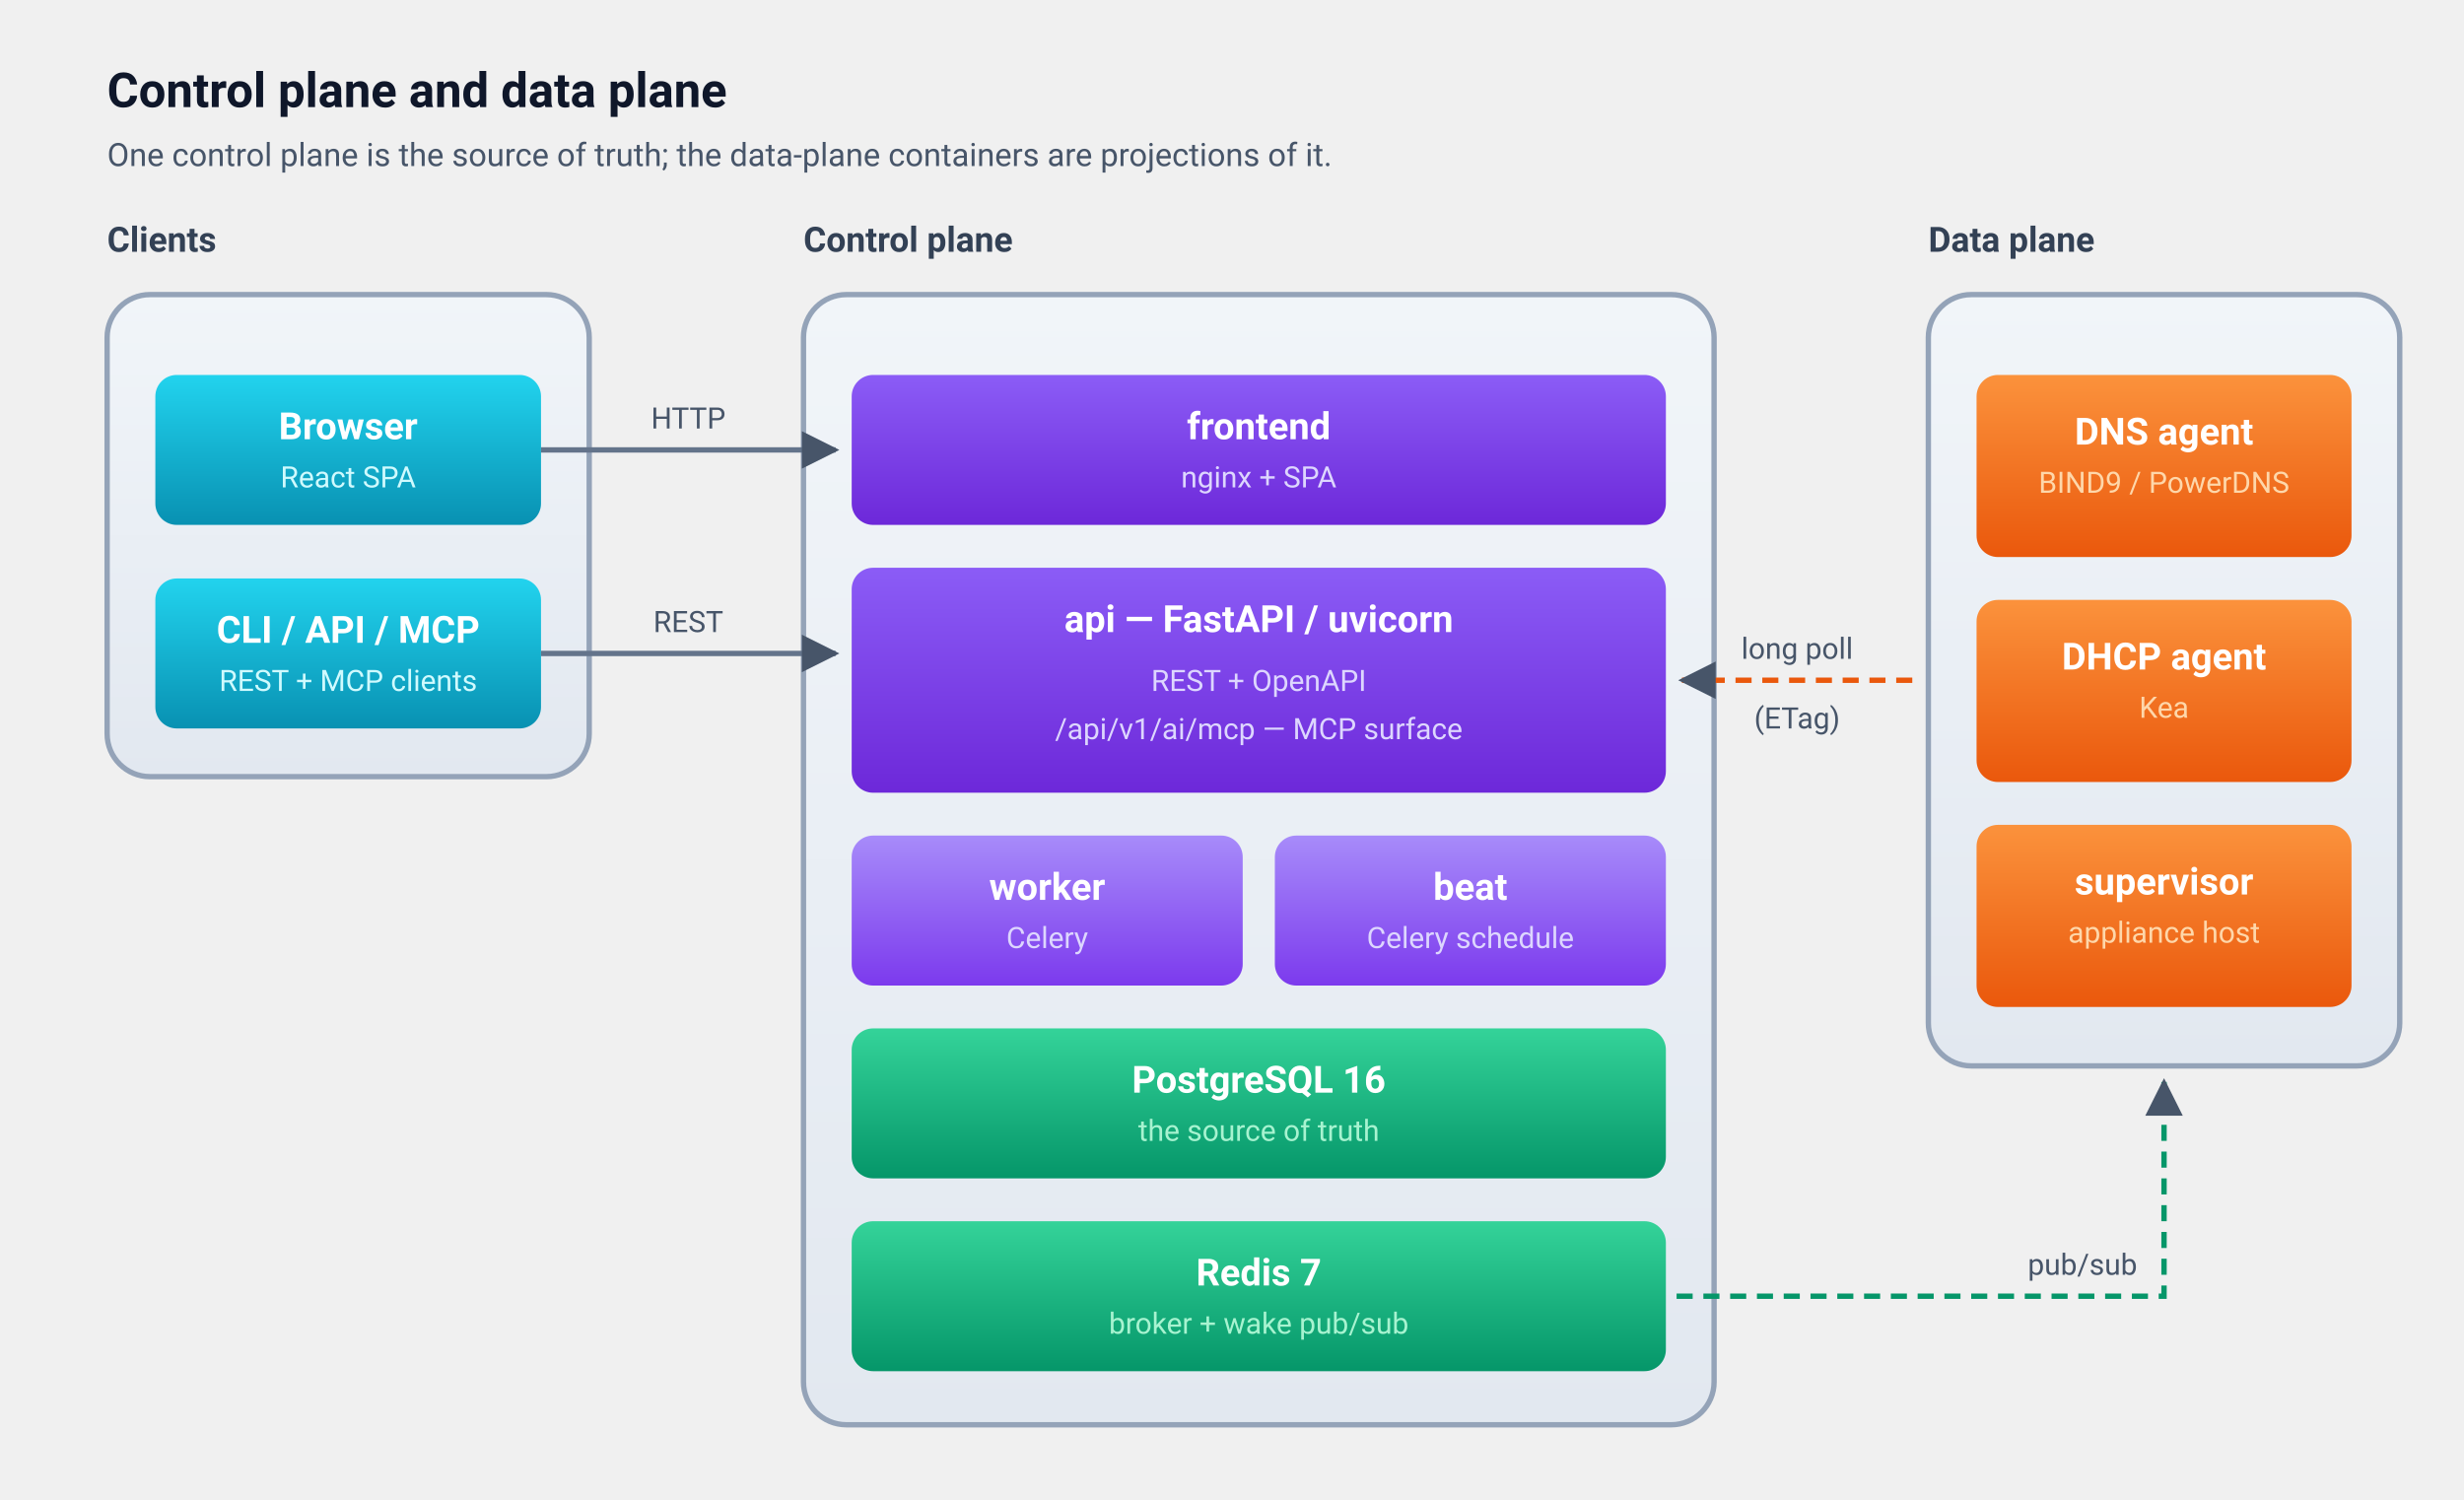
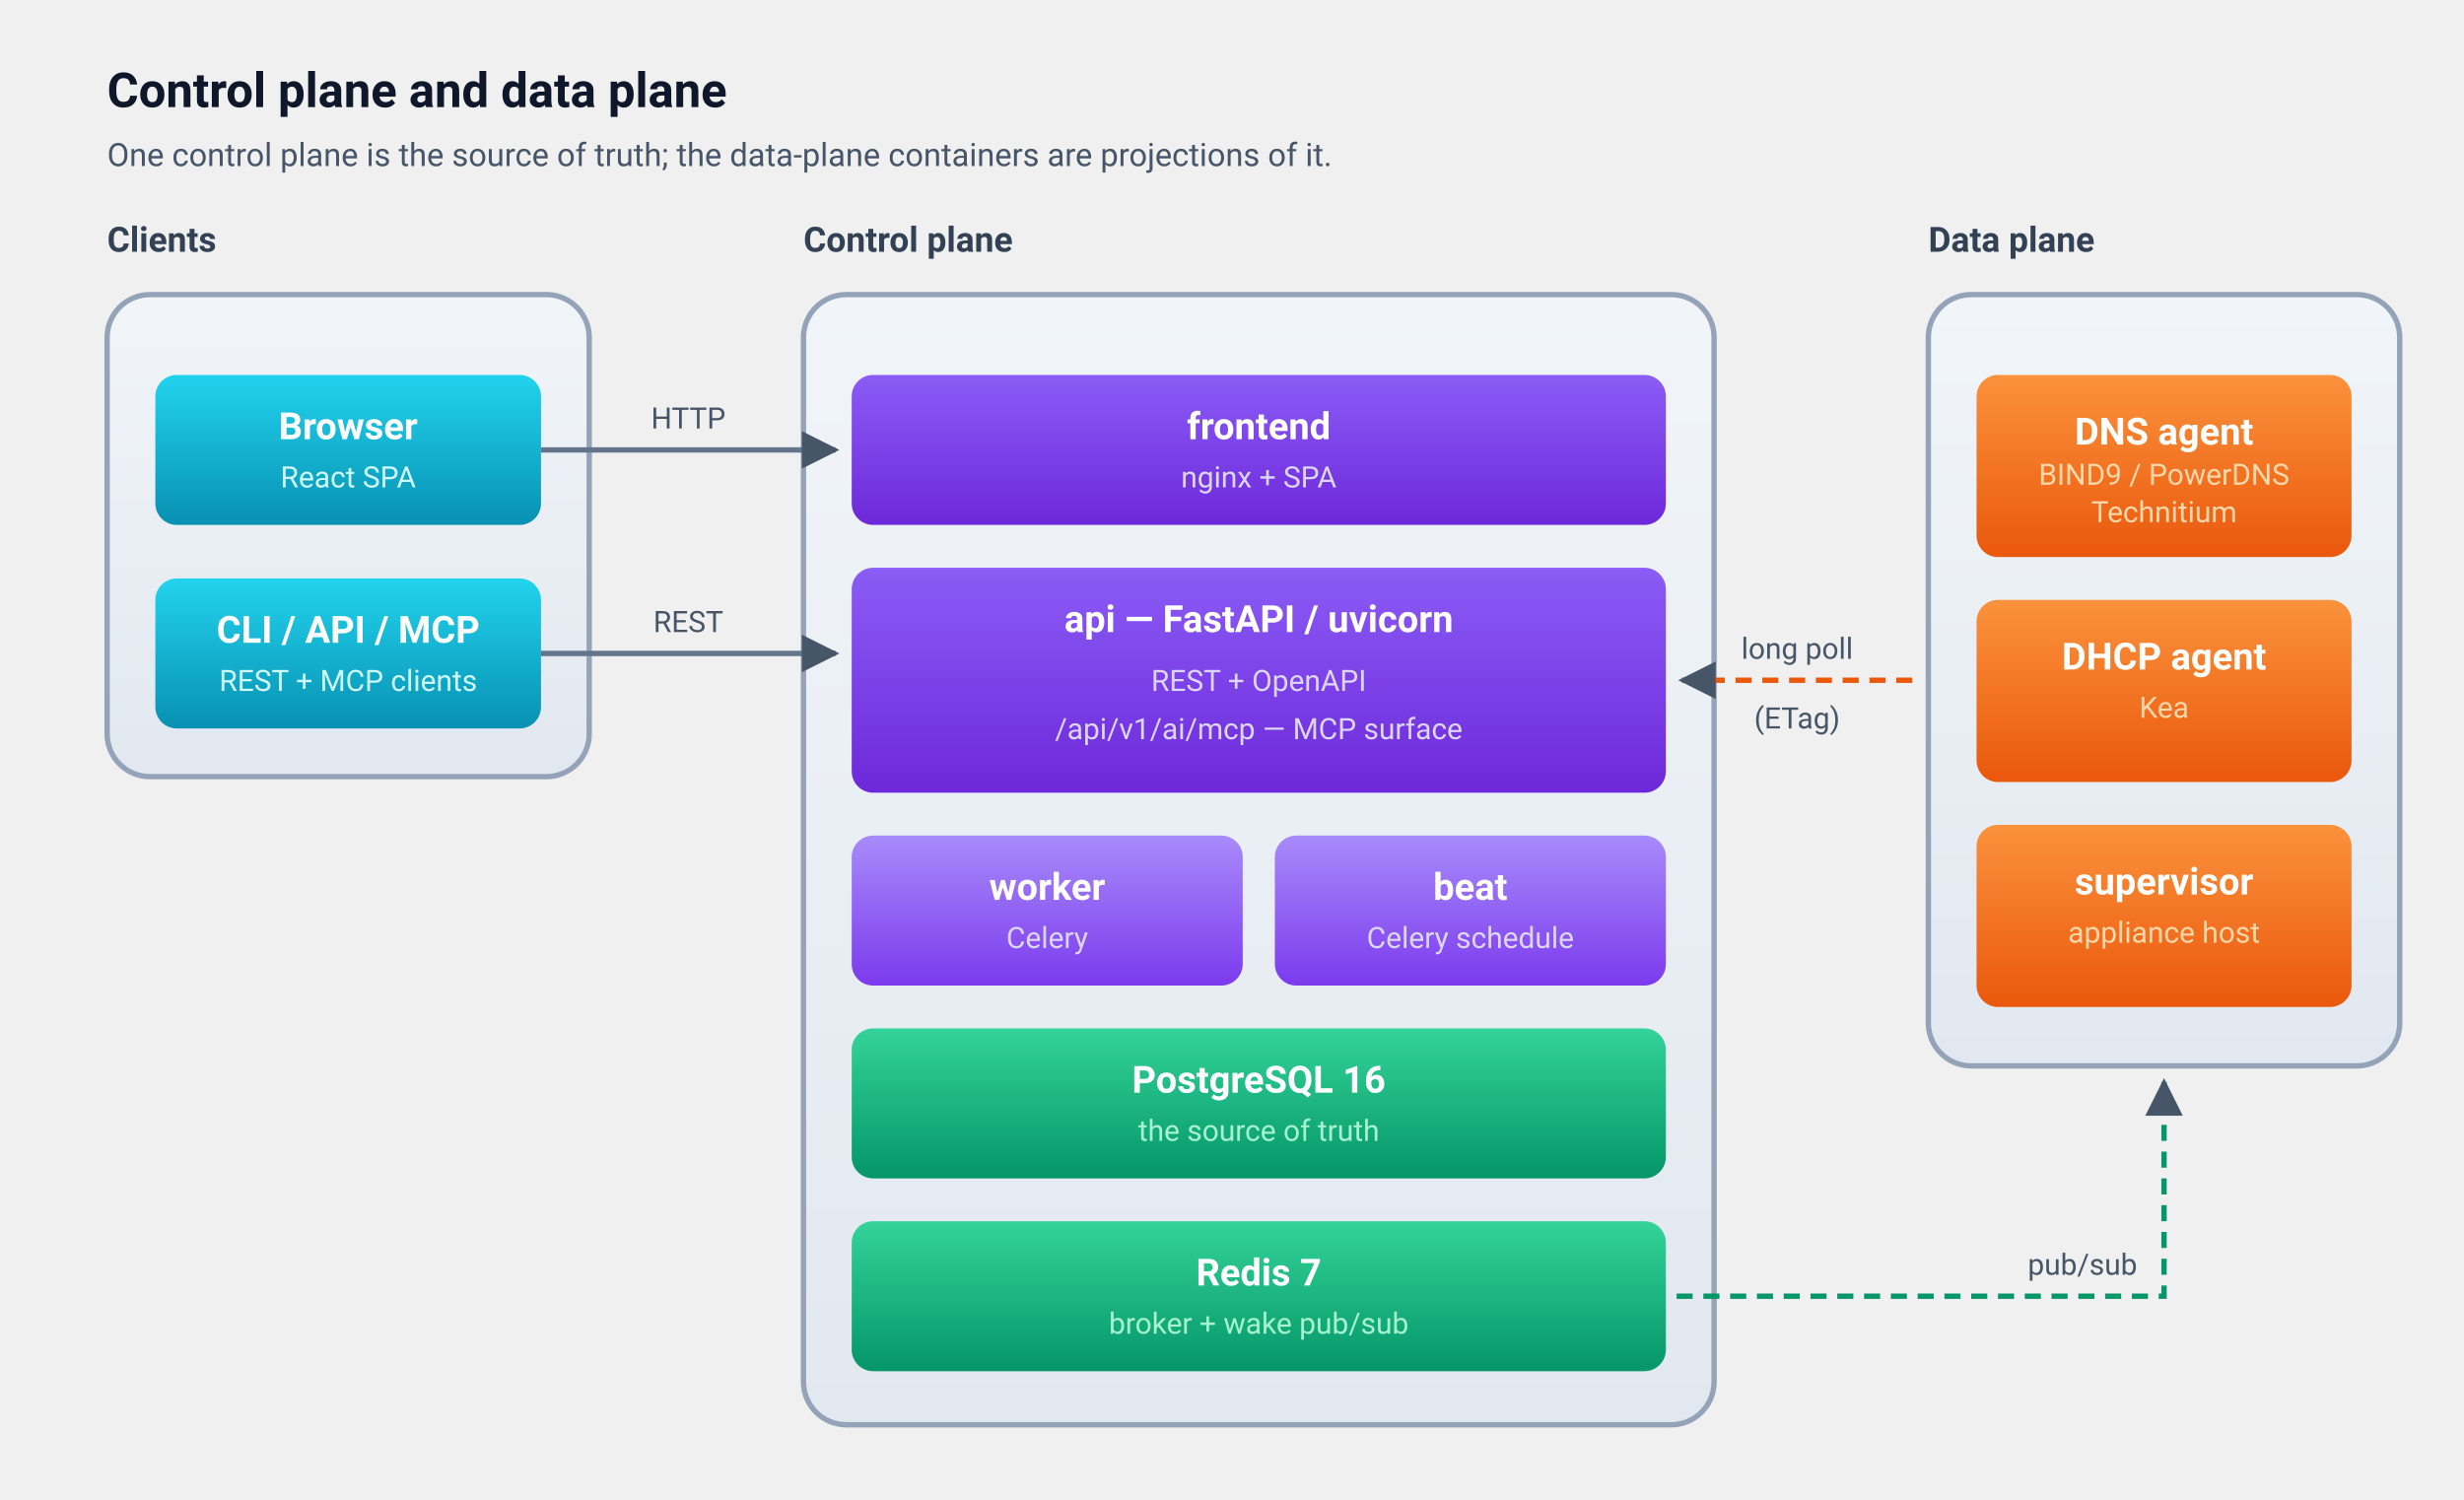
<svg xmlns="http://www.w3.org/2000/svg" width="920" height="560" viewBox="0 0 920 560" preserveAspectRatio="xMidYMid meet" font-family="ui-sans-serif, system-ui, -apple-system, 'Segoe UI', Roboto, Helvetica, Arial, sans-serif">
  <defs>
    <linearGradient id="arch-surface" x1="0" y1="0" x2="0" y2="1">
      <stop offset="0%" stop-color="#f1f5f9" />
      <stop offset="100%" stop-color="#e2e8f0" />
    </linearGradient>
    <linearGradient id="arch-cp" x1="0" y1="0" x2="0" y2="1">
      <stop offset="0%" stop-color="#8b5cf6" />
      <stop offset="100%" stop-color="#6d28d9" />
    </linearGradient>
    <linearGradient id="arch-worker" x1="0" y1="0" x2="0" y2="1">
      <stop offset="0%" stop-color="#a78bfa" />
      <stop offset="100%" stop-color="#7c3aed" />
    </linearGradient>
    <linearGradient id="arch-store" x1="0" y1="0" x2="0" y2="1">
      <stop offset="0%" stop-color="#34d399" />
      <stop offset="100%" stop-color="#059669" />
    </linearGradient>
    <linearGradient id="arch-agent" x1="0" y1="0" x2="0" y2="1">
      <stop offset="0%" stop-color="#fb923c" />
      <stop offset="100%" stop-color="#ea580c" />
    </linearGradient>
    <linearGradient id="arch-client" x1="0" y1="0" x2="0" y2="1">
      <stop offset="0%" stop-color="#22d3ee" />
      <stop offset="100%" stop-color="#0891b2" />
    </linearGradient>
    <marker id="arch-arrow" viewBox="0 0 10 10" refX="9" refY="5" markerWidth="7" markerHeight="7" orient="auto-start-reverse">
      <path d="M 0 0 L 10 5 L 0 10 z" fill="#475569" />
    </marker>
  </defs>
  <text x="40" y="40" font-size="18" font-weight="600" fill="#0f172a">Control plane and data plane</text>
  <text x="40" y="62" font-size="12" fill="#475569">One control plane is the source of truth; the data-plane containers are projections of it.</text>
  <text x="40" y="94" font-size="13" font-weight="600" fill="#334155">Clients</text>
  <text x="300" y="94" font-size="13" font-weight="600" fill="#334155">Control plane</text>
  <text x="720" y="94" font-size="13" font-weight="600" fill="#334155">Data plane</text>
  <rect x="40" y="110" width="180" height="180" rx="16" fill="url(#arch-surface)" stroke="#94a3b8" stroke-width="2" />
  <rect x="58" y="140" width="144" height="56" rx="8" fill="url(#arch-client)" />
  <text x="130" y="164" text-anchor="middle" font-size="14" font-weight="600" fill="#ffffff">Browser</text>
  <text x="130" y="182" text-anchor="middle" font-size="11" fill="#cffafe">React SPA</text>
  <rect x="58" y="216" width="144" height="56" rx="8" fill="url(#arch-client)" />
  <text x="130" y="240" text-anchor="middle" font-size="14" font-weight="600" fill="#ffffff">CLI / API / MCP</text>
  <text x="130" y="258" text-anchor="middle" font-size="11" fill="#cffafe">REST + MCP clients</text>
  <rect x="300" y="110" width="340" height="422" rx="16" fill="url(#arch-surface)" stroke="#94a3b8" stroke-width="2" />
  <rect x="318" y="140" width="304" height="56" rx="8" fill="url(#arch-cp)" />
  <text x="470" y="164" text-anchor="middle" font-size="14" font-weight="600" fill="#ffffff">frontend</text>
  <text x="470" y="182" text-anchor="middle" font-size="11" fill="#ddd6fe">nginx + SPA</text>
  <rect x="318" y="212" width="304" height="84" rx="8" fill="url(#arch-cp)" />
  <text x="470" y="236" text-anchor="middle" font-size="14" font-weight="600" fill="#ffffff">api — FastAPI / uvicorn</text>
  <text x="470" y="258" text-anchor="middle" font-size="11" fill="#ddd6fe">REST + OpenAPI</text>
  <text x="470" y="276" text-anchor="middle" font-size="11" fill="#ddd6fe">/api/v1/ai/mcp — MCP surface</text>
  <rect x="318" y="312" width="146" height="56" rx="8" fill="url(#arch-worker)" />
  <text x="391" y="336" text-anchor="middle" font-size="14" font-weight="600" fill="#ffffff">worker</text>
  <text x="391" y="354" text-anchor="middle" font-size="11" fill="#ddd6fe">Celery</text>
  <rect x="476" y="312" width="146" height="56" rx="8" fill="url(#arch-worker)" />
  <text x="549" y="336" text-anchor="middle" font-size="14" font-weight="600" fill="#ffffff">beat</text>
  <text x="549" y="354" text-anchor="middle" font-size="11" fill="#ddd6fe">Celery schedule</text>
  <rect x="318" y="384" width="304" height="56" rx="8" fill="url(#arch-store)" />
  <text x="470" y="408" text-anchor="middle" font-size="14" font-weight="600" fill="#ffffff">PostgreSQL 16</text>
  <text x="470" y="426" text-anchor="middle" font-size="11" fill="#a7f3d0">the source of truth</text>
  <rect x="318" y="456" width="304" height="56" rx="8" fill="url(#arch-store)" />
  <text x="470" y="480" text-anchor="middle" font-size="14" font-weight="600" fill="#ffffff">Redis 7</text>
  <text x="470" y="498" text-anchor="middle" font-size="11" fill="#a7f3d0">broker + wake pub/sub</text>
  <rect x="720" y="110" width="176" height="288" rx="16" fill="url(#arch-surface)" stroke="#94a3b8" stroke-width="2" />
  <rect x="738" y="140" width="140" height="68" rx="8" fill="url(#arch-agent)" />
  <text x="808" y="166" text-anchor="middle" font-size="14" font-weight="600" fill="#ffffff">DNS agent</text>
-   <text x="808" y="184" text-anchor="middle" font-size="11" fill="#fed7aa">BIND9 / PowerDNS</text>
+   <text x="808" y="181" text-anchor="middle" font-size="11" fill="#fed7aa">BIND9 / PowerDNS</text>
+   <text x="808" y="195" text-anchor="middle" font-size="11" fill="#fed7aa">Technitium</text>
  <rect x="738" y="224" width="140" height="68" rx="8" fill="url(#arch-agent)" />
  <text x="808" y="250" text-anchor="middle" font-size="14" font-weight="600" fill="#ffffff">DHCP agent</text>
  <text x="808" y="268" text-anchor="middle" font-size="11" fill="#fed7aa">Kea</text>
  <rect x="738" y="308" width="140" height="68" rx="8" fill="url(#arch-agent)" />
  <text x="808" y="334" text-anchor="middle" font-size="14" font-weight="600" fill="#ffffff">supervisor</text>
  <text x="808" y="352" text-anchor="middle" font-size="11" fill="#fed7aa">appliance host</text>
  <path d="M 202 168 H 312" stroke="#64748b" stroke-width="2" fill="none" marker-end="url(#arch-arrow)" />
  <text x="257" y="160" text-anchor="middle" font-size="11" fill="#475569">HTTP</text>
  <path d="M 202 244 H 312" stroke="#64748b" stroke-width="2" fill="none" marker-end="url(#arch-arrow)" />
  <text x="257" y="236" text-anchor="middle" font-size="11" fill="#475569">REST</text>
  <path d="M 714 254 H 628" stroke="#ea580c" stroke-width="2" stroke-dasharray="6 4" fill="none" marker-end="url(#arch-arrow)" />
  <text x="671" y="246" text-anchor="middle" font-size="11" fill="#475569">long poll</text>
  <text x="671" y="272" text-anchor="middle" font-size="11" fill="#475569">(ETag)</text>
  <path d="M 626 484 H 808 V 404" stroke="#059669" stroke-width="2" stroke-dasharray="6 4" fill="none" marker-end="url(#arch-arrow)" />
  <text x="798" y="476" text-anchor="end" font-size="11" fill="#475569">pub/sub</text>
</svg>
